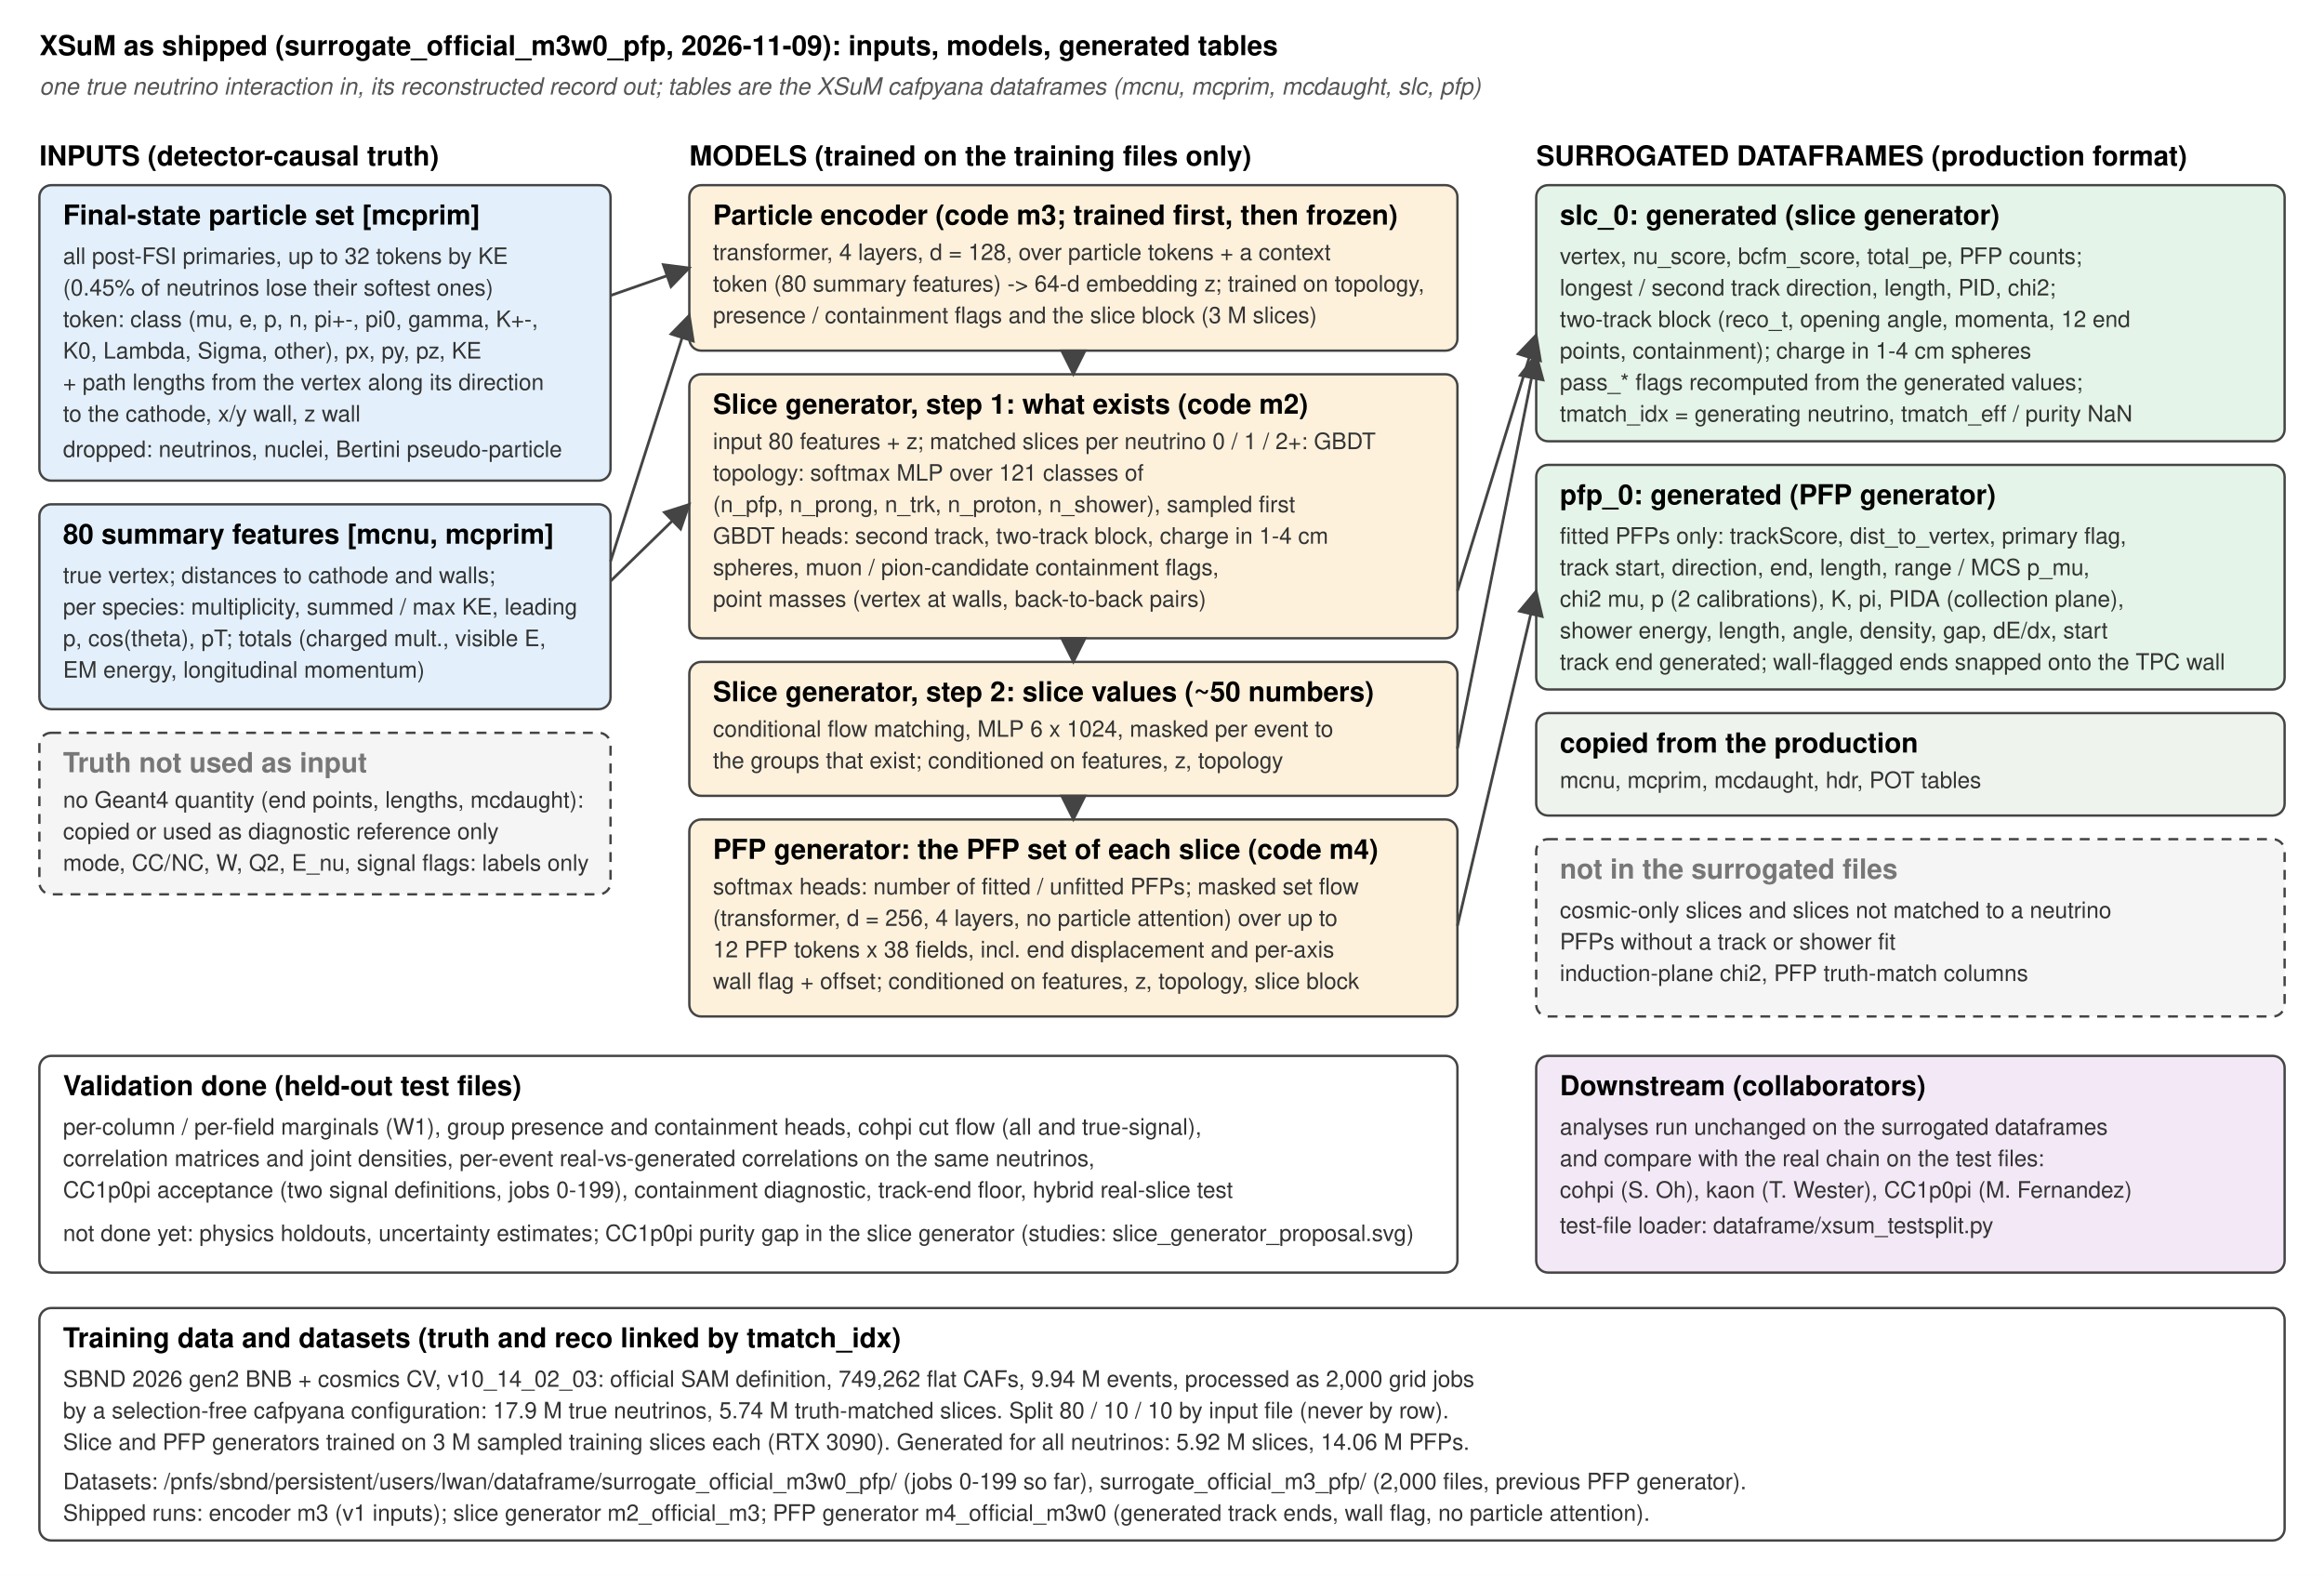
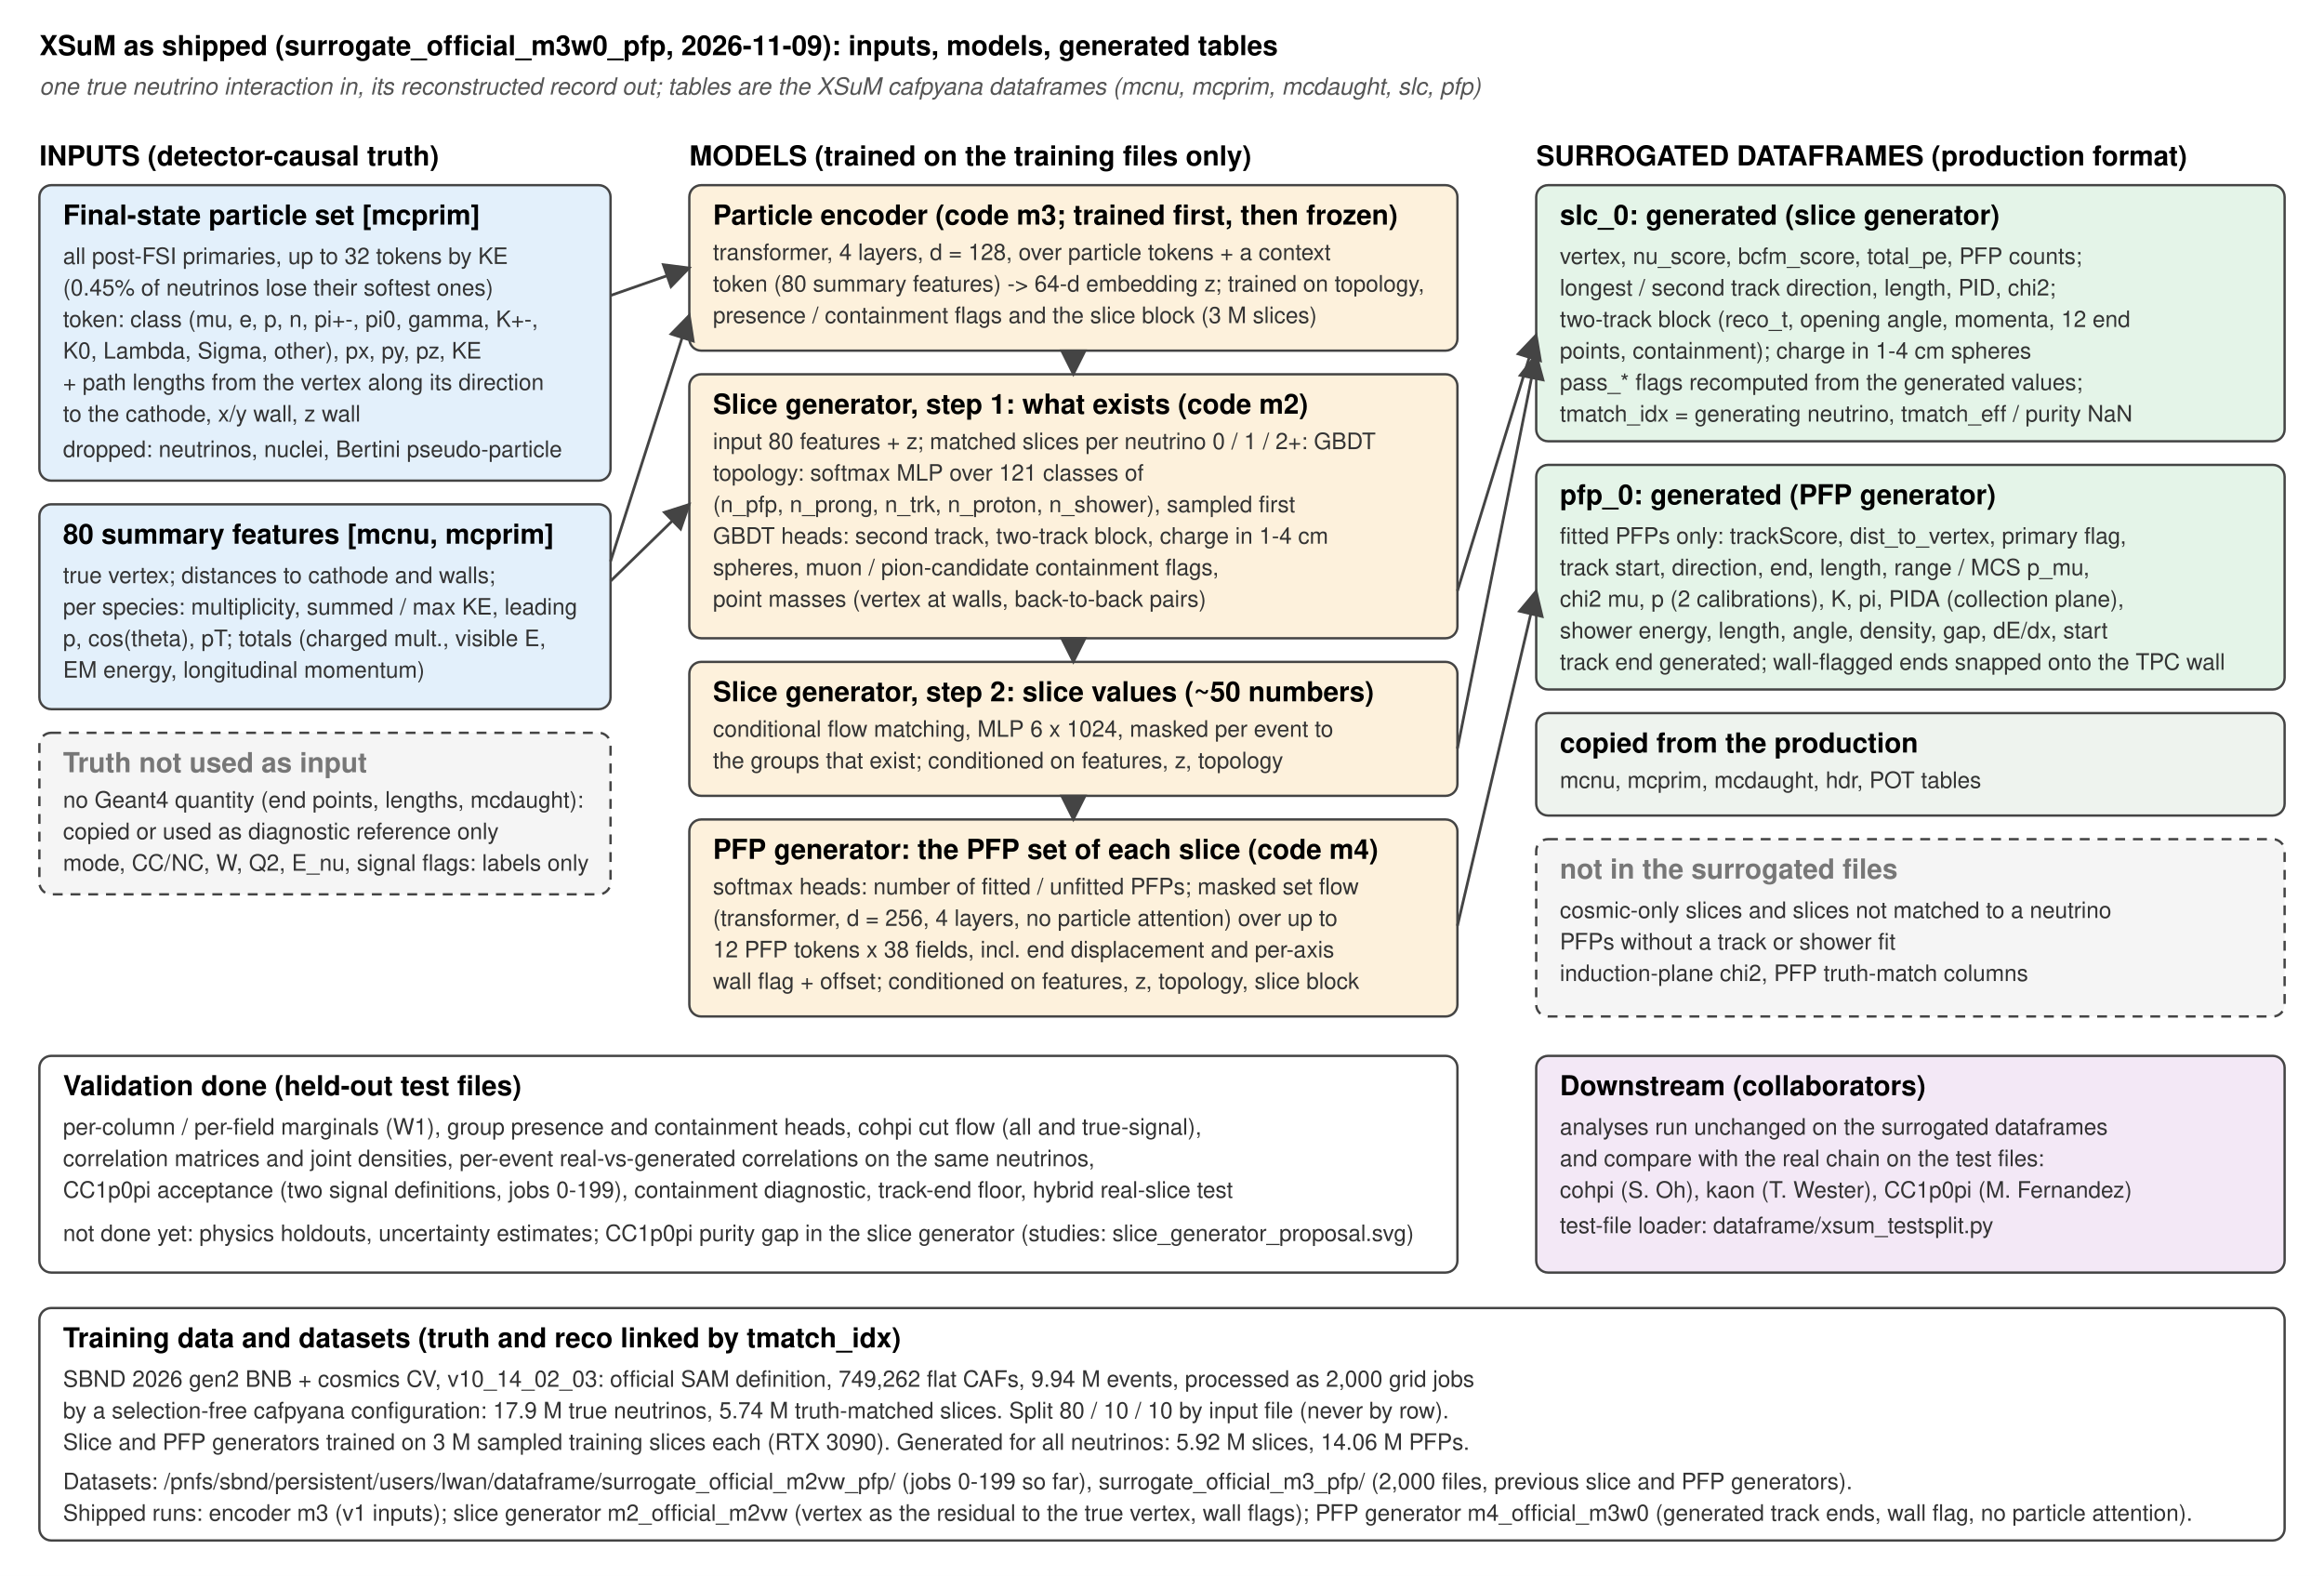
<svg xmlns="http://www.w3.org/2000/svg" width="1180" height="800" viewBox="0 0 1180 800" font-family="Helvetica, Arial, sans-serif" font-size="13">
  <rect width="1180" height="800" fill="#fff" />
  <defs>
    <marker id="arr" markerWidth="10" markerHeight="10" refX="9" refY="5" orient="auto">
      <path d="M0,0 L10,5 L0,10 z" fill="#444" />
    </marker>
  </defs>
  <style>
    .box{stroke:#444;stroke-width:1.2;rx:6}
    .in{fill:#e3f0fb}.model{fill:#fdf1dc}.out{fill:#e4f4e8}.copy{fill:#eef3ee}.no{fill:#f5f5f5;stroke-dasharray:5 4}.down{fill:#f3e8f6}
    .h{font-weight:bold;font-size:14px}.s{font-size:11.5px;fill:#333}.cap{font-size:12px;fill:#555;font-style:italic}
  </style>
  <text x="20" y="28" class="h" font-size="17">XSuM as shipped (surrogate_official_m3w0_pfp, 2026-11-09): inputs, models, generated tables</text>
  <text x="20" y="48" class="cap">one true neutrino interaction in, its reconstructed record out; tables are the XSuM cafpyana dataframes (mcnu, mcprim, mcdaught, slc, pfp)</text>
  <text x="20" y="84" class="h">INPUTS  (detector-causal truth)</text>
  <rect x="20" y="94" width="290" height="150" class="box in" />
  <text x="32" y="114" class="h">Final-state particle set   [mcprim]</text>
  <text x="32" y="134" class="s">all post-FSI primaries, up to 32 tokens by KE</text>
  <text x="32" y="150" class="s">(0.45% of neutrinos lose their softest ones)</text>
  <text x="32" y="166" class="s">token: class (mu, e, p, n, pi+-, pi0, gamma, K+-,</text>
  <text x="32" y="182" class="s">   K0, Lambda, Sigma, other), px, py, pz, KE</text>
  <text x="32" y="198" class="s">+ path lengths from the vertex along its direction</text>
  <text x="32" y="214" class="s">   to the cathode, x/y wall, z wall</text>
  <text x="32" y="232" class="s">dropped: neutrinos, nuclei, Bertini pseudo-particle</text>
  <rect x="20" y="256" width="290" height="104" class="box in" />
  <text x="32" y="276" class="h">80 summary features   [mcnu, mcprim]</text>
  <text x="32" y="296" class="s">true vertex; distances to cathode and walls;</text>
  <text x="32" y="312" class="s">per species: multiplicity, summed / max KE, leading</text>
  <text x="32" y="328" class="s">   p, cos(theta), pT; totals (charged mult., visible E,</text>
  <text x="32" y="344" class="s">   EM energy, longitudinal momentum)</text>
  <rect x="20" y="372" width="290" height="82" class="box no" />
  <text x="32" y="392" class="h" fill="#777">Truth not used as input</text>
  <text x="32" y="410" class="s">no Geant4 quantity (end points, lengths, mcdaught):</text>
  <text x="32" y="426" class="s">   copied or used as diagnostic reference only</text>
  <text x="32" y="442" class="s">mode, CC/NC, W, Q2, E_nu, signal flags: labels only</text>
  <text x="350" y="84" class="h">MODELS  (trained on the training files only)</text>
  <rect x="350" y="94" width="390" height="84" class="box model" />
  <text x="362" y="114" class="h">Particle encoder  (code m3; trained first, then frozen)</text>
  <text x="362" y="132" class="s">transformer, 4 layers, d = 128, over particle tokens + a context</text>
  <text x="362" y="148" class="s">token (80 summary features) -&gt; 64-d embedding z; trained on topology,</text>
  <text x="362" y="164" class="s">presence / containment flags and the slice block (3 M slices)</text>
  <rect x="350" y="190" width="390" height="134" class="box model" />
  <text x="362" y="210" class="h">Slice generator, step 1: what exists   (code m2)</text>
  <text x="362" y="228" class="s">input 80 features + z; matched slices per neutrino 0 / 1 / 2+: GBDT</text>
  <text x="362" y="244" class="s">topology: softmax MLP over 121 classes of</text>
  <text x="362" y="260" class="s">   (n_pfp, n_prong, n_trk, n_proton, n_shower), sampled first</text>
  <text x="362" y="276" class="s">GBDT heads: second track, two-track block, charge in 1-4 cm</text>
  <text x="362" y="292" class="s">   spheres, muon / pion-candidate containment flags,</text>
  <text x="362" y="308" class="s">   point masses (vertex at walls, back-to-back pairs)</text>
  <rect x="350" y="336" width="390" height="68" class="box model" />
  <text x="362" y="356" class="h">Slice generator, step 2: slice values  (~50 numbers)</text>
  <text x="362" y="374" class="s">conditional flow matching, MLP 6 x 1024, masked per event to</text>
  <text x="362" y="390" class="s">the groups that exist; conditioned on features, z, topology</text>
  <rect x="350" y="416" width="390" height="100" class="box model" />
  <text x="362" y="436" class="h">PFP generator: the PFP set of each slice   (code m4)</text>
  <text x="362" y="454" class="s">softmax heads: number of fitted / unfitted PFPs; masked set flow</text>
  <text x="362" y="470" class="s">   (transformer, d = 256, 4 layers, no particle attention) over up to</text>
  <text x="362" y="486" class="s">   12 PFP tokens x 38 fields, incl. end displacement and per-axis</text>
  <text x="362" y="502" class="s">   wall flag + offset; conditioned on features, z, topology, slice block</text>
  <text x="780" y="84" class="h">SURROGATED DATAFRAMES  (production format)</text>
  <rect x="780" y="94" width="380" height="130" class="box out" />
  <text x="792" y="114" class="h">slc_0: generated   (slice generator)</text>
  <text x="792" y="134" class="s">vertex, nu_score, bcfm_score, total_pe, PFP counts;</text>
  <text x="792" y="150" class="s">longest / second track direction, length, PID, chi2;</text>
  <text x="792" y="166" class="s">two-track block (reco_t, opening angle, momenta, 12 end</text>
  <text x="792" y="182" class="s">   points, containment); charge in 1-4 cm spheres</text>
  <text x="792" y="198" class="s">pass_* flags recomputed from the generated values;</text>
  <text x="792" y="214" class="s">tmatch_idx = generating neutrino, tmatch_eff / purity NaN</text>
  <rect x="780" y="236" width="380" height="114" class="box out" />
  <text x="792" y="256" class="h">pfp_0: generated   (PFP generator)</text>
  <text x="792" y="276" class="s">fitted PFPs only: trackScore, dist_to_vertex, primary flag,</text>
  <text x="792" y="292" class="s">track start, direction, end, length, range / MCS p_mu,</text>
  <text x="792" y="308" class="s">chi2 mu, p (2 calibrations), K, pi, PIDA (collection plane),</text>
  <text x="792" y="324" class="s">shower energy, length, angle, density, gap, dE/dx, start</text>
  <text x="792" y="340" class="s">track end generated; wall-flagged ends snapped onto the TPC wall</text>
  <rect x="780" y="362" width="380" height="52" class="box copy" />
  <text x="792" y="382" class="h">copied from the production</text>
  <text x="792" y="400" class="s">mcnu, mcprim, mcdaught, hdr, POT tables</text>
  <rect x="780" y="426" width="380" height="90" class="box no" />
  <text x="792" y="446" class="h" fill="#777">not in the surrogated files</text>
  <text x="792" y="466" class="s">cosmic-only slices and slices not matched to a neutrino</text>
  <text x="792" y="482" class="s">PFPs without a track or shower fit</text>
  <text x="792" y="498" class="s">induction-plane chi2, PFP truth-match columns</text>
  <line x1="310" y1="150" x2="350" y2="136" stroke="#444" stroke-width="1.4" marker-end="url(#arr)" />
  <line x1="310" y1="285" x2="350" y2="160" stroke="#444" stroke-width="1.4" marker-end="url(#arr)" />
  <line x1="310" y1="295" x2="350" y2="256" stroke="#444" stroke-width="1.4" marker-end="url(#arr)" />
  <line x1="545" y1="178" x2="545" y2="190" stroke="#444" stroke-width="1.4" marker-end="url(#arr)" />
  <line x1="545" y1="324" x2="545" y2="336" stroke="#444" stroke-width="1.4" marker-end="url(#arr)" />
  <line x1="545" y1="404" x2="545" y2="416" stroke="#444" stroke-width="1.4" marker-end="url(#arr)" />
  <line x1="740" y1="300" x2="780" y2="170" stroke="#444" stroke-width="1.4" marker-end="url(#arr)" />
  <line x1="740" y1="380" x2="780" y2="180" stroke="#444" stroke-width="1.4" marker-end="url(#arr)" />
  <line x1="740" y1="470" x2="780" y2="300" stroke="#444" stroke-width="1.4" marker-end="url(#arr)" />
  <rect x="20" y="536" width="720" height="110" class="box" fill="#fff" />
  <text x="32" y="556" class="h">Validation done (held-out test files)</text>
  <text x="32" y="576" class="s">per-column / per-field marginals (W1), group presence and containment heads, cohpi cut flow (all and true-signal),</text>
  <text x="32" y="592" class="s">correlation matrices and joint densities, per-event real-vs-generated correlations on the same neutrinos,</text>
  <text x="32" y="608" class="s">CC1p0pi acceptance (two signal definitions, jobs 0-199), containment diagnostic, track-end floor, hybrid real-slice test</text>
  <text x="32" y="630" class="s">not done yet: physics holdouts, uncertainty estimates; CC1p0pi purity gap in the slice generator (studies: slice_generator_proposal.svg)</text>
  <rect x="780" y="536" width="380" height="110" class="box down" />
  <text x="792" y="556" class="h">Downstream (collaborators)</text>
  <text x="792" y="576" class="s">analyses run unchanged on the surrogated dataframes</text>
  <text x="792" y="592" class="s">and compare with the real chain on the test files:</text>
  <text x="792" y="608" class="s">cohpi (S. Oh), kaon (T. Wester), CC1p0pi (M. Fernandez)</text>
  <text x="792" y="626" class="s">test-file loader: dataframe/xsum_testsplit.py</text>
  <rect x="20" y="664" width="1140" height="118" class="box" fill="#fff" />
  <text x="32" y="684" class="h">Training data and datasets  (truth and reco linked by tmatch_idx)</text>
  <text x="32" y="704" class="s">SBND 2026 gen2 BNB + cosmics CV, v10_14_02_03: official SAM definition, 749,262 flat CAFs, 9.94 M events, processed as 2,000 grid jobs</text>
  <text x="32" y="720" class="s">by a selection-free cafpyana configuration: 17.9 M true neutrinos, 5.74 M truth-matched slices. Split 80 / 10 / 10 by input file (never by row).</text>
  <text x="32" y="736" class="s">Slice and PFP generators trained on 3 M sampled training slices each (RTX 3090). Generated for all neutrinos: 5.92 M slices, 14.06 M PFPs.</text>
-   <text x="32" y="756" class="s">Datasets: /pnfs/sbnd/persistent/users/lwan/dataframe/surrogate_official_m3w0_pfp/ (jobs 0-199 so far), surrogate_official_m3_pfp/ (2,000 files, previous PFP generator).</text>
-   <text x="32" y="772" class="s">Shipped runs: encoder m3 (v1 inputs); slice generator m2_official_m3; PFP generator m4_official_m3w0 (generated track ends, wall flag, no particle attention).</text>
+   <text x="32" y="756" class="s">Datasets: /pnfs/sbnd/persistent/users/lwan/dataframe/surrogate_official_m2vw_pfp/ (jobs 0-199 so far), surrogate_official_m3_pfp/ (2,000 files, previous slice and PFP generators).</text>
+   <text x="32" y="772" class="s">Shipped runs: encoder m3 (v1 inputs); slice generator m2_official_m2vw (vertex as the residual to the true vertex, wall flags); PFP generator m4_official_m3w0 (generated track ends, wall flag, no particle attention).</text>
</svg>
